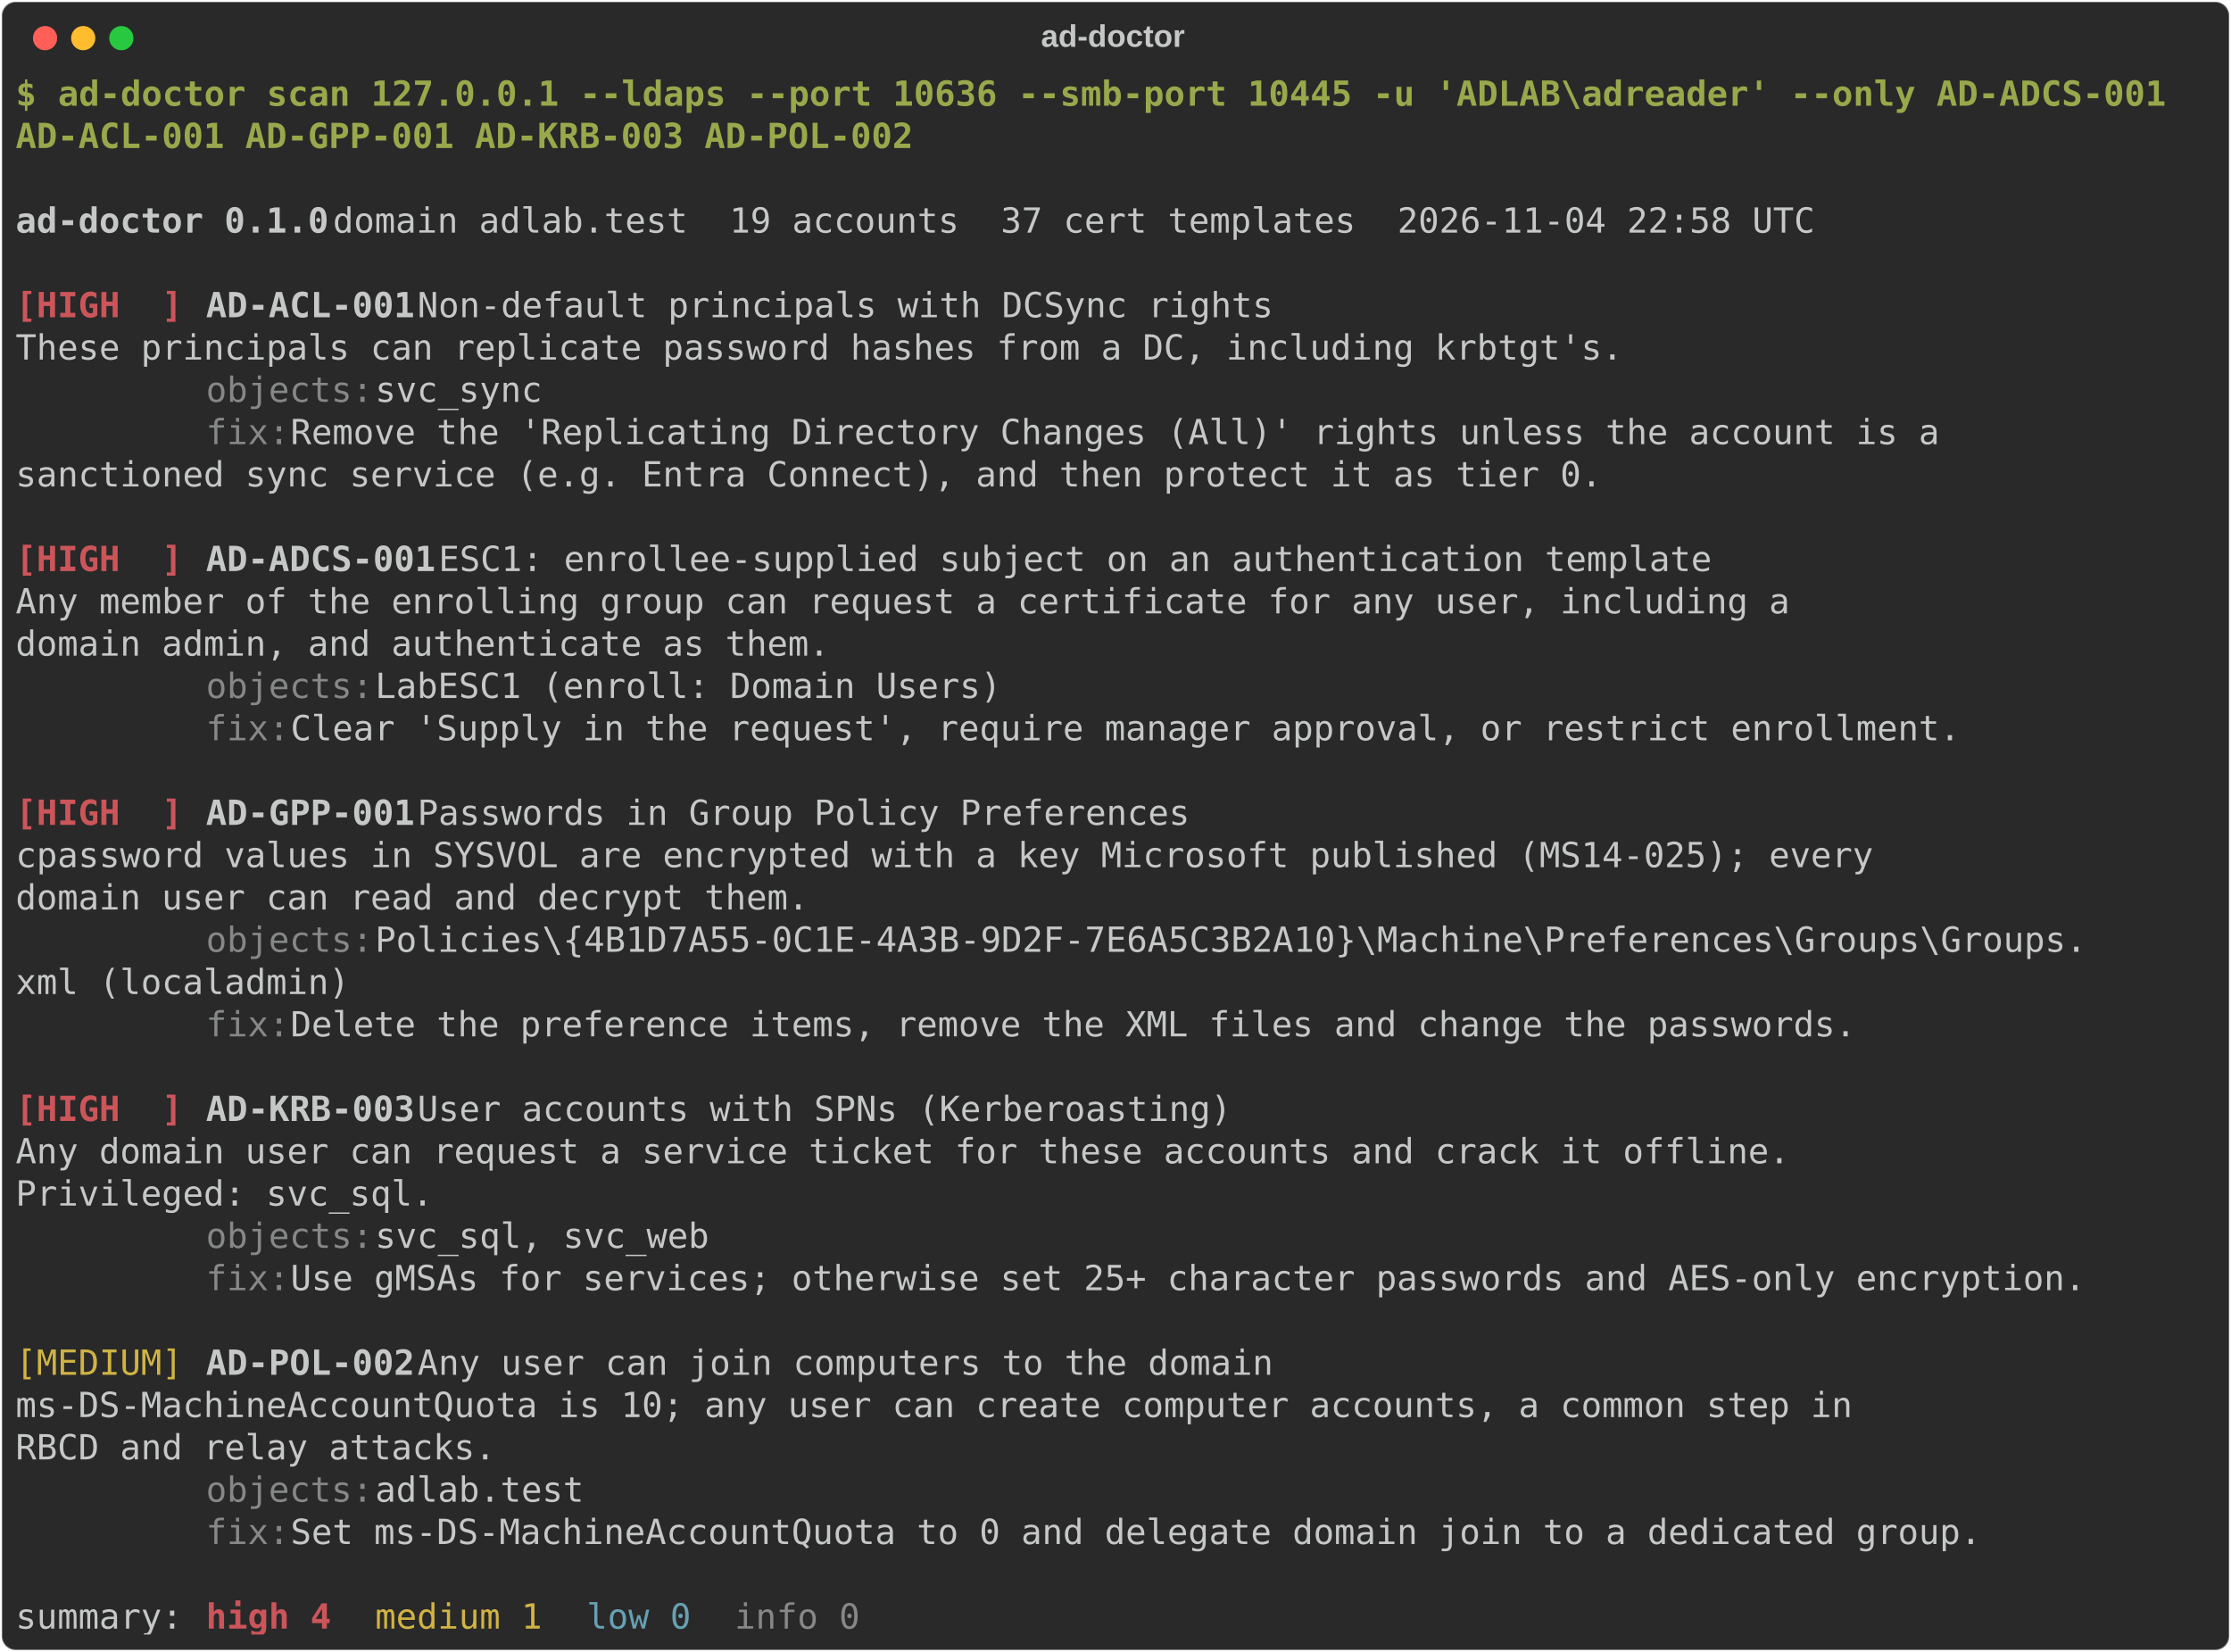
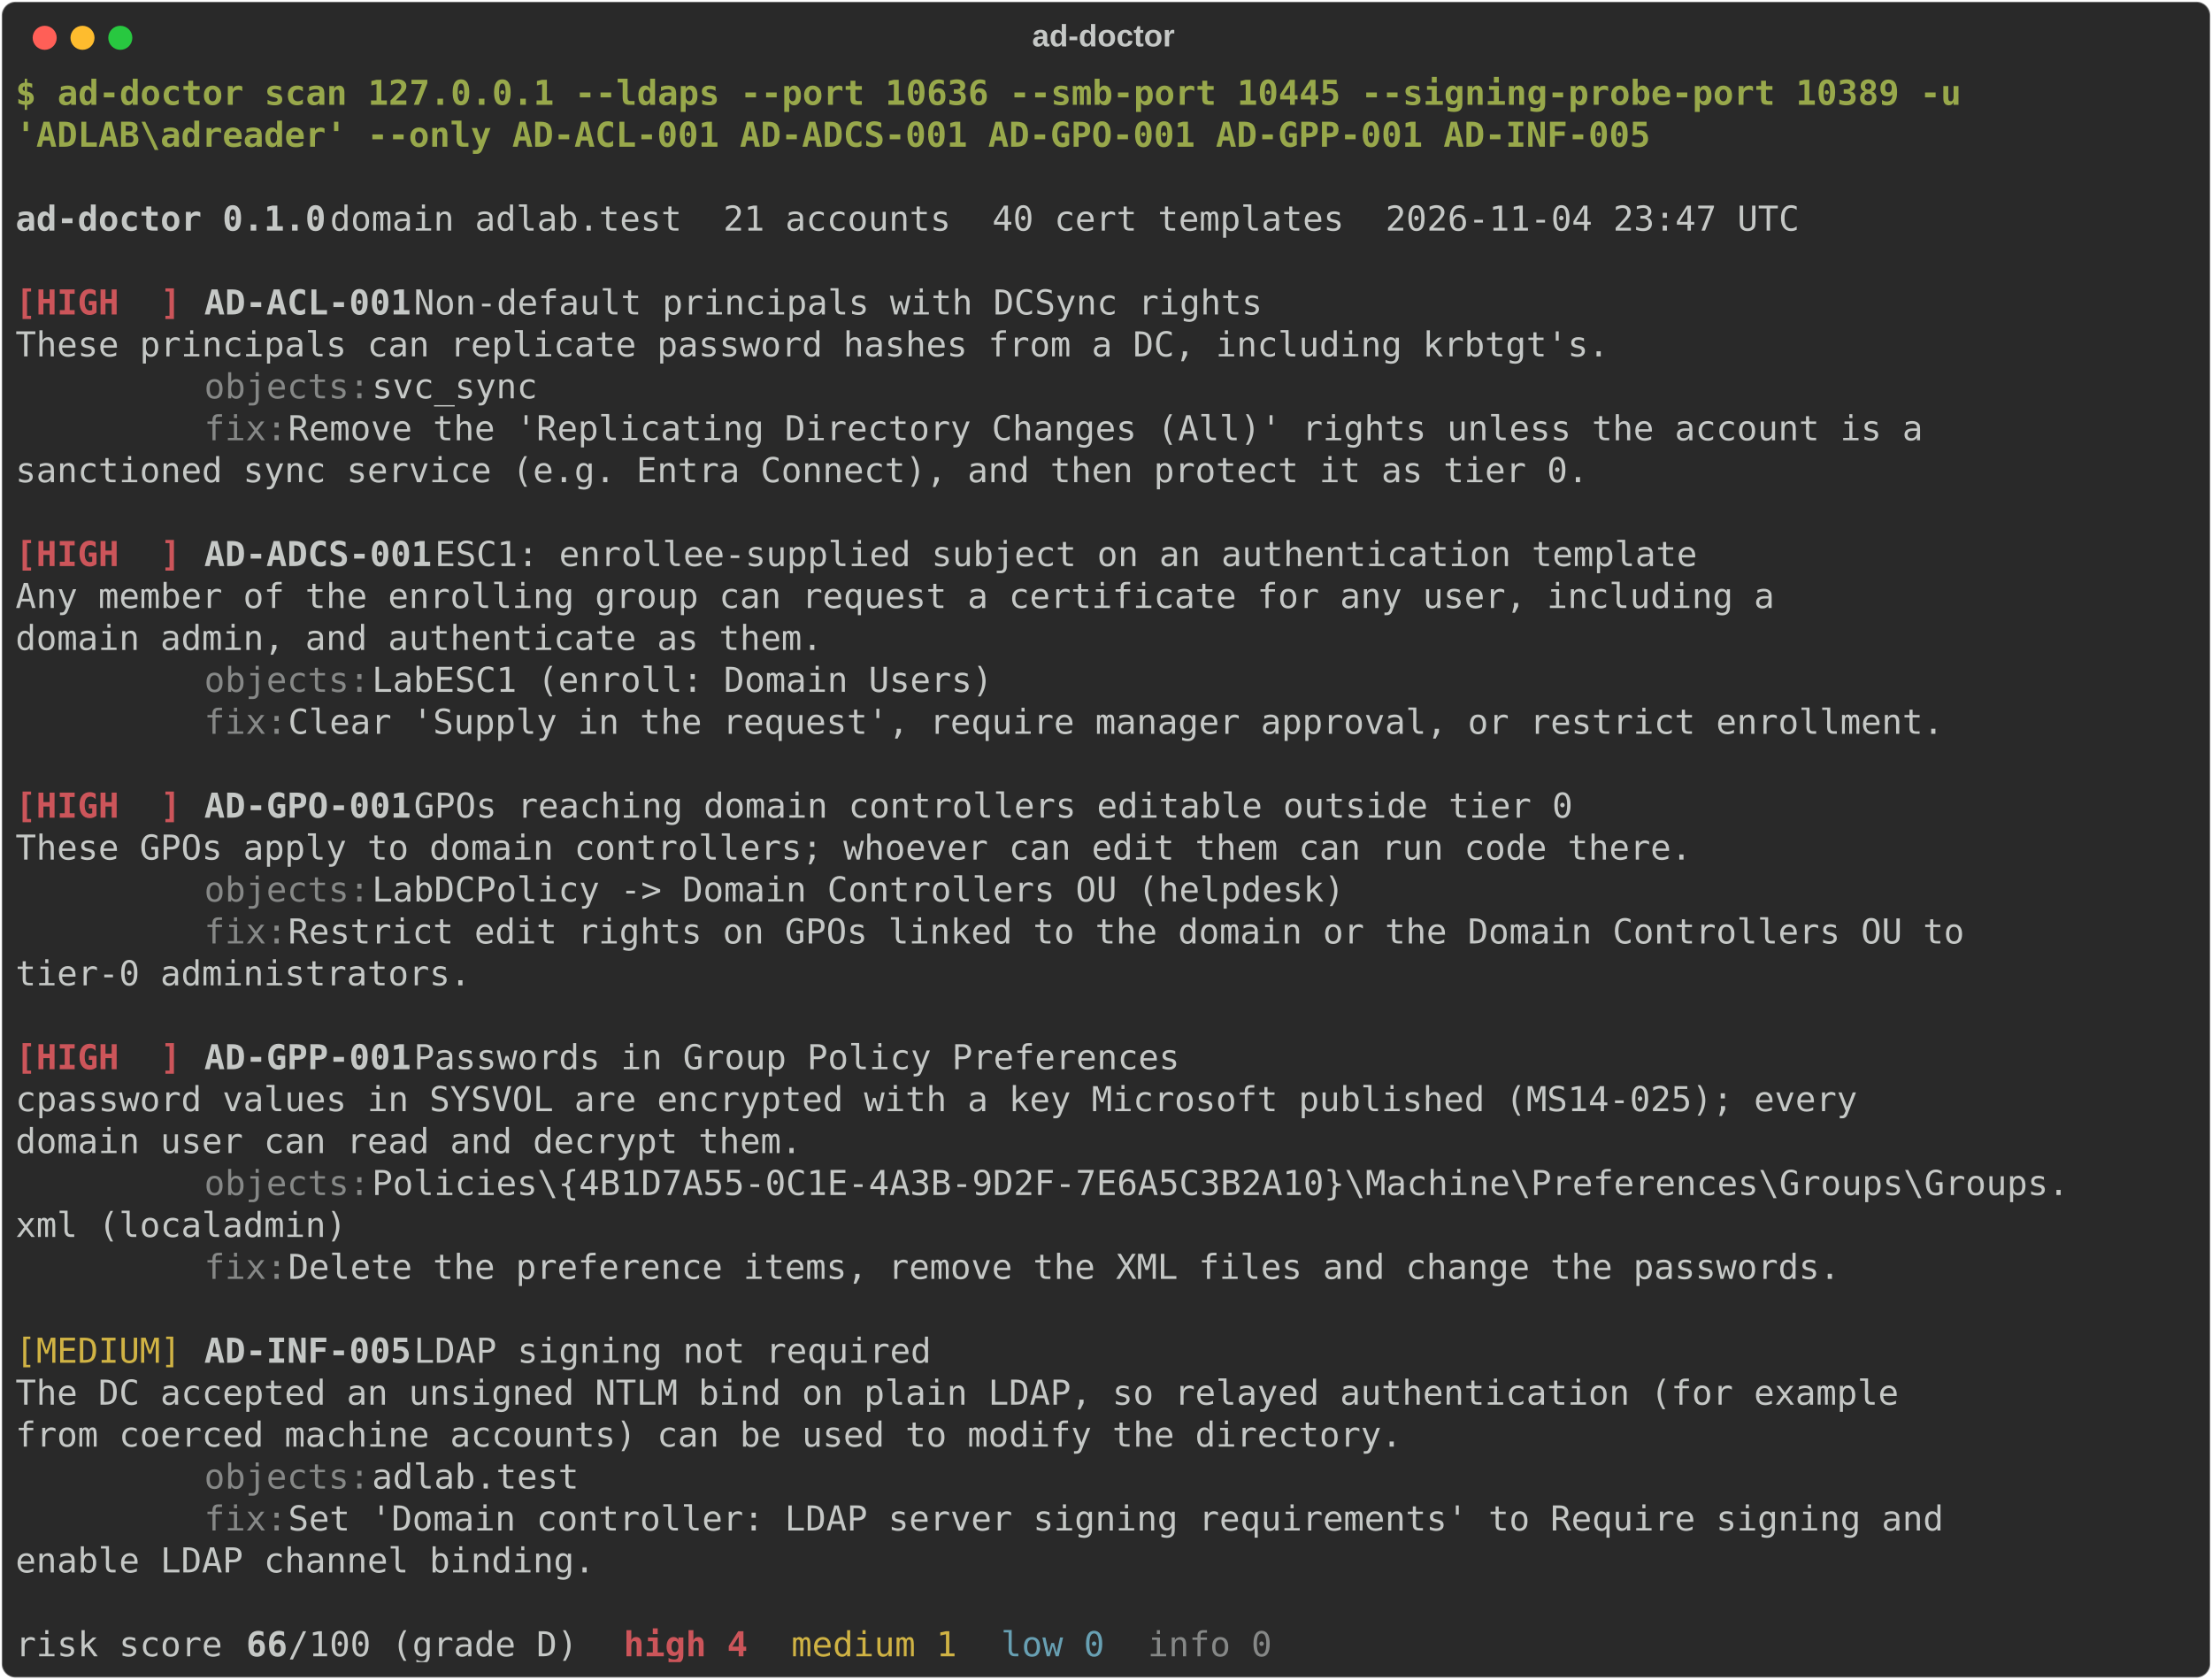
- <svg xmlns="http://www.w3.org/2000/svg" class="rich-terminal" viewBox="0 0 1287 952.8">
+ <svg xmlns="http://www.w3.org/2000/svg" class="rich-terminal" viewBox="0 0 1287 977.2">
  <style>

    @font-face {
        font-family: "Fira Code";
        src: local("FiraCode-Regular"),
                url("https://cdnjs.cloudflare.com/ajax/libs/firacode/6.2.0/woff2/FiraCode-Regular.woff2") format("woff2"),
                url("https://cdnjs.cloudflare.com/ajax/libs/firacode/6.2.0/woff/FiraCode-Regular.woff") format("woff");
        font-style: normal;
        font-weight: 400;
    }
    @font-face {
        font-family: "Fira Code";
        src: local("FiraCode-Bold"),
                url("https://cdnjs.cloudflare.com/ajax/libs/firacode/6.2.0/woff2/FiraCode-Bold.woff2") format("woff2"),
                url("https://cdnjs.cloudflare.com/ajax/libs/firacode/6.2.0/woff/FiraCode-Bold.woff") format("woff");
        font-style: bold;
        font-weight: 700;
    }

-     .terminal-1538984462-matrix {
+     .terminal-2038191923-matrix {
        font-family: Fira Code, monospace;
        font-size: 20px;
        line-height: 24.4px;
        font-variant-east-asian: full-width;
    }

-     .terminal-1538984462-title {
+     .terminal-2038191923-title {
        font-size: 18px;
        font-weight: bold;
        font-family: arial;
    }

-     .terminal-1538984462-r1 { fill: #98a84b;font-weight: bold }
- .terminal-1538984462-r2 { fill: #c5c8c6 }
- .terminal-1538984462-r3 { fill: #c5c8c6;font-weight: bold }
- .terminal-1538984462-r4 { fill: #cc555a;font-weight: bold }
- .terminal-1538984462-r5 { fill: #868887 }
- .terminal-1538984462-r6 { fill: #d0b344 }
- .terminal-1538984462-r7 { fill: #68a0b3 }
+     .terminal-2038191923-r1 { fill: #98a84b;font-weight: bold }
+ .terminal-2038191923-r2 { fill: #c5c8c6 }
+ .terminal-2038191923-r3 { fill: #c5c8c6;font-weight: bold }
+ .terminal-2038191923-r4 { fill: #cc555a;font-weight: bold }
+ .terminal-2038191923-r5 { fill: #868887 }
+ .terminal-2038191923-r6 { fill: #d0b344 }
+ .terminal-2038191923-r7 { fill: #68a0b3 }
    </style>
  <defs>
-     <clipPath id="terminal-1538984462-clip-terminal">
-       <rect x="0" y="0" width="1267.8" height="901.8" />
-     </clipPath>
-     <clipPath id="terminal-1538984462-line-0">
+     <clipPath id="terminal-2038191923-clip-terminal">
+       <rect x="0" y="0" width="1267.8" height="926.2" />
+     </clipPath>
+     <clipPath id="terminal-2038191923-line-0">
      <rect x="0" y="1.5" width="1268.8" height="24.65" />
    </clipPath>
-     <clipPath id="terminal-1538984462-line-1">
+     <clipPath id="terminal-2038191923-line-1">
      <rect x="0" y="25.9" width="1268.8" height="24.65" />
    </clipPath>
-     <clipPath id="terminal-1538984462-line-2">
+     <clipPath id="terminal-2038191923-line-2">
      <rect x="0" y="50.3" width="1268.8" height="24.65" />
    </clipPath>
-     <clipPath id="terminal-1538984462-line-3">
+     <clipPath id="terminal-2038191923-line-3">
      <rect x="0" y="74.7" width="1268.8" height="24.65" />
    </clipPath>
-     <clipPath id="terminal-1538984462-line-4">
+     <clipPath id="terminal-2038191923-line-4">
      <rect x="0" y="99.1" width="1268.8" height="24.65" />
    </clipPath>
-     <clipPath id="terminal-1538984462-line-5">
+     <clipPath id="terminal-2038191923-line-5">
      <rect x="0" y="123.5" width="1268.8" height="24.65" />
    </clipPath>
-     <clipPath id="terminal-1538984462-line-6">
+     <clipPath id="terminal-2038191923-line-6">
      <rect x="0" y="147.9" width="1268.8" height="24.65" />
    </clipPath>
-     <clipPath id="terminal-1538984462-line-7">
+     <clipPath id="terminal-2038191923-line-7">
      <rect x="0" y="172.3" width="1268.8" height="24.65" />
    </clipPath>
-     <clipPath id="terminal-1538984462-line-8">
+     <clipPath id="terminal-2038191923-line-8">
      <rect x="0" y="196.7" width="1268.8" height="24.65" />
    </clipPath>
-     <clipPath id="terminal-1538984462-line-9">
+     <clipPath id="terminal-2038191923-line-9">
      <rect x="0" y="221.1" width="1268.8" height="24.65" />
    </clipPath>
-     <clipPath id="terminal-1538984462-line-10">
+     <clipPath id="terminal-2038191923-line-10">
      <rect x="0" y="245.5" width="1268.8" height="24.65" />
    </clipPath>
-     <clipPath id="terminal-1538984462-line-11">
+     <clipPath id="terminal-2038191923-line-11">
      <rect x="0" y="269.9" width="1268.8" height="24.65" />
    </clipPath>
-     <clipPath id="terminal-1538984462-line-12">
+     <clipPath id="terminal-2038191923-line-12">
      <rect x="0" y="294.3" width="1268.8" height="24.65" />
    </clipPath>
-     <clipPath id="terminal-1538984462-line-13">
+     <clipPath id="terminal-2038191923-line-13">
      <rect x="0" y="318.7" width="1268.8" height="24.65" />
    </clipPath>
-     <clipPath id="terminal-1538984462-line-14">
+     <clipPath id="terminal-2038191923-line-14">
      <rect x="0" y="343.1" width="1268.8" height="24.65" />
    </clipPath>
-     <clipPath id="terminal-1538984462-line-15">
+     <clipPath id="terminal-2038191923-line-15">
      <rect x="0" y="367.5" width="1268.8" height="24.65" />
    </clipPath>
-     <clipPath id="terminal-1538984462-line-16">
+     <clipPath id="terminal-2038191923-line-16">
      <rect x="0" y="391.9" width="1268.8" height="24.65" />
    </clipPath>
-     <clipPath id="terminal-1538984462-line-17">
+     <clipPath id="terminal-2038191923-line-17">
      <rect x="0" y="416.3" width="1268.8" height="24.65" />
    </clipPath>
-     <clipPath id="terminal-1538984462-line-18">
+     <clipPath id="terminal-2038191923-line-18">
      <rect x="0" y="440.7" width="1268.8" height="24.65" />
    </clipPath>
-     <clipPath id="terminal-1538984462-line-19">
+     <clipPath id="terminal-2038191923-line-19">
      <rect x="0" y="465.1" width="1268.8" height="24.65" />
    </clipPath>
-     <clipPath id="terminal-1538984462-line-20">
+     <clipPath id="terminal-2038191923-line-20">
      <rect x="0" y="489.5" width="1268.8" height="24.65" />
    </clipPath>
-     <clipPath id="terminal-1538984462-line-21">
+     <clipPath id="terminal-2038191923-line-21">
      <rect x="0" y="513.9" width="1268.8" height="24.65" />
    </clipPath>
-     <clipPath id="terminal-1538984462-line-22">
+     <clipPath id="terminal-2038191923-line-22">
      <rect x="0" y="538.3" width="1268.8" height="24.65" />
    </clipPath>
-     <clipPath id="terminal-1538984462-line-23">
+     <clipPath id="terminal-2038191923-line-23">
      <rect x="0" y="562.7" width="1268.8" height="24.65" />
    </clipPath>
-     <clipPath id="terminal-1538984462-line-24">
+     <clipPath id="terminal-2038191923-line-24">
      <rect x="0" y="587.1" width="1268.8" height="24.65" />
    </clipPath>
-     <clipPath id="terminal-1538984462-line-25">
+     <clipPath id="terminal-2038191923-line-25">
      <rect x="0" y="611.5" width="1268.8" height="24.65" />
    </clipPath>
-     <clipPath id="terminal-1538984462-line-26">
+     <clipPath id="terminal-2038191923-line-26">
      <rect x="0" y="635.9" width="1268.8" height="24.65" />
    </clipPath>
-     <clipPath id="terminal-1538984462-line-27">
+     <clipPath id="terminal-2038191923-line-27">
      <rect x="0" y="660.3" width="1268.8" height="24.65" />
    </clipPath>
-     <clipPath id="terminal-1538984462-line-28">
+     <clipPath id="terminal-2038191923-line-28">
      <rect x="0" y="684.7" width="1268.8" height="24.65" />
    </clipPath>
-     <clipPath id="terminal-1538984462-line-29">
+     <clipPath id="terminal-2038191923-line-29">
      <rect x="0" y="709.1" width="1268.8" height="24.65" />
    </clipPath>
-     <clipPath id="terminal-1538984462-line-30">
+     <clipPath id="terminal-2038191923-line-30">
      <rect x="0" y="733.5" width="1268.8" height="24.65" />
    </clipPath>
-     <clipPath id="terminal-1538984462-line-31">
+     <clipPath id="terminal-2038191923-line-31">
      <rect x="0" y="757.9" width="1268.8" height="24.65" />
    </clipPath>
-     <clipPath id="terminal-1538984462-line-32">
+     <clipPath id="terminal-2038191923-line-32">
      <rect x="0" y="782.3" width="1268.8" height="24.65" />
    </clipPath>
-     <clipPath id="terminal-1538984462-line-33">
+     <clipPath id="terminal-2038191923-line-33">
      <rect x="0" y="806.7" width="1268.8" height="24.65" />
    </clipPath>
-     <clipPath id="terminal-1538984462-line-34">
+     <clipPath id="terminal-2038191923-line-34">
      <rect x="0" y="831.1" width="1268.8" height="24.65" />
    </clipPath>
-     <clipPath id="terminal-1538984462-line-35">
+     <clipPath id="terminal-2038191923-line-35">
      <rect x="0" y="855.5" width="1268.8" height="24.65" />
    </clipPath>
+     <clipPath id="terminal-2038191923-line-36">
+       <rect x="0" y="879.9" width="1268.8" height="24.65" />
+     </clipPath>
  </defs>
-   <rect fill="#292929" stroke="rgba(255,255,255,0.35)" stroke-width="1" x="1" y="1" width="1285" height="950.8" rx="8" />
-   <text class="terminal-1538984462-title" fill="#c5c8c6" text-anchor="middle" x="642" y="27">ad-doctor</text>
+   <rect fill="#292929" stroke="rgba(255,255,255,0.35)" stroke-width="1" x="1" y="1" width="1285" height="975.2" rx="8" />
+   <text class="terminal-2038191923-title" fill="#c5c8c6" text-anchor="middle" x="642" y="27">ad-doctor</text>
  <g transform="translate(26,22)">
    <circle cx="0" cy="0" r="7" fill="#ff5f57" />
    <circle cx="22" cy="0" r="7" fill="#febc2e" />
    <circle cx="44" cy="0" r="7" fill="#28c840" />
  </g>
-   <g transform="translate(9, 41)" clip-path="url(#terminal-1538984462-clip-terminal)">
-     <g class="terminal-1538984462-matrix">
-       <text class="terminal-1538984462-r1" x="0" y="20" textLength="24.4" clip-path="url(#terminal-1538984462-line-0)">$ </text>
-       <text class="terminal-1538984462-r1" x="24.4" y="20" textLength="1244.4" clip-path="url(#terminal-1538984462-line-0)">ad-doctor scan 127.0.0.1 --ldaps --port 10636 --smb-port 10445 -u 'ADLAB\adreader' --only AD-ADCS-001 </text>
-       <text class="terminal-1538984462-r2" x="1268.8" y="20" textLength="12.2" clip-path="url(#terminal-1538984462-line-0)">
- </text>
-       <text class="terminal-1538984462-r1" x="0" y="44.4" textLength="524.6" clip-path="url(#terminal-1538984462-line-1)">AD-ACL-001 AD-GPP-001 AD-KRB-003 AD-POL-002</text>
-       <text class="terminal-1538984462-r2" x="1268.8" y="44.4" textLength="12.2" clip-path="url(#terminal-1538984462-line-1)">
- </text>
-       <text class="terminal-1538984462-r2" x="1268.8" y="68.8" textLength="12.2" clip-path="url(#terminal-1538984462-line-2)">
- </text>
-       <text class="terminal-1538984462-r3" x="0" y="93.2" textLength="183" clip-path="url(#terminal-1538984462-line-3)">ad-doctor 0.1.0</text>
-       <text class="terminal-1538984462-r2" x="183" y="93.2" textLength="890.6" clip-path="url(#terminal-1538984462-line-3)">  domain adlab.test  19 accounts  37 cert templates  2026-11-04 22:58 UTC</text>
-       <text class="terminal-1538984462-r2" x="1268.8" y="93.2" textLength="12.2" clip-path="url(#terminal-1538984462-line-3)">
- </text>
-       <text class="terminal-1538984462-r2" x="1268.8" y="117.6" textLength="12.2" clip-path="url(#terminal-1538984462-line-4)">
- </text>
-       <text class="terminal-1538984462-r4" x="0" y="142" textLength="97.6" clip-path="url(#terminal-1538984462-line-5)">[HIGH  ]</text>
-       <text class="terminal-1538984462-r3" x="109.8" y="142" textLength="122" clip-path="url(#terminal-1538984462-line-5)">AD-ACL-001</text>
-       <text class="terminal-1538984462-r2" x="231.8" y="142" textLength="524.6" clip-path="url(#terminal-1538984462-line-5)">  Non-default principals with DCSync rights</text>
-       <text class="terminal-1538984462-r2" x="1268.8" y="142" textLength="12.2" clip-path="url(#terminal-1538984462-line-5)">
- </text>
-       <text class="terminal-1538984462-r2" x="0" y="166.4" textLength="1049.2" clip-path="url(#terminal-1538984462-line-6)">         These principals can replicate password hashes from a DC, including krbtgt's.</text>
-       <text class="terminal-1538984462-r2" x="1268.8" y="166.4" textLength="12.2" clip-path="url(#terminal-1538984462-line-6)">
- </text>
-       <text class="terminal-1538984462-r5" x="109.8" y="190.8" textLength="97.6" clip-path="url(#terminal-1538984462-line-7)">objects:</text>
-       <text class="terminal-1538984462-r2" x="207.4" y="190.8" textLength="109.8" clip-path="url(#terminal-1538984462-line-7)"> svc_sync</text>
-       <text class="terminal-1538984462-r2" x="1268.8" y="190.8" textLength="12.2" clip-path="url(#terminal-1538984462-line-7)">
- </text>
-       <text class="terminal-1538984462-r5" x="109.8" y="215.2" textLength="48.8" clip-path="url(#terminal-1538984462-line-8)">fix:</text>
-       <text class="terminal-1538984462-r2" x="158.6" y="215.2" textLength="976" clip-path="url(#terminal-1538984462-line-8)"> Remove the 'Replicating Directory Changes (All)' rights unless the account is a</text>
-       <text class="terminal-1538984462-r2" x="1268.8" y="215.2" textLength="12.2" clip-path="url(#terminal-1538984462-line-8)">
- </text>
-       <text class="terminal-1538984462-r2" x="0" y="239.6" textLength="1098" clip-path="url(#terminal-1538984462-line-9)">              sanctioned sync service (e.g. Entra Connect), and then protect it as tier 0.</text>
-       <text class="terminal-1538984462-r2" x="1268.8" y="239.6" textLength="12.2" clip-path="url(#terminal-1538984462-line-9)">
- </text>
-       <text class="terminal-1538984462-r2" x="1268.8" y="264" textLength="12.2" clip-path="url(#terminal-1538984462-line-10)">
- </text>
-       <text class="terminal-1538984462-r4" x="0" y="288.4" textLength="97.6" clip-path="url(#terminal-1538984462-line-11)">[HIGH  ]</text>
-       <text class="terminal-1538984462-r3" x="109.8" y="288.4" textLength="134.2" clip-path="url(#terminal-1538984462-line-11)">AD-ADCS-001</text>
-       <text class="terminal-1538984462-r2" x="244" y="288.4" textLength="768.6" clip-path="url(#terminal-1538984462-line-11)">  ESC1: enrollee-supplied subject on an authentication template</text>
-       <text class="terminal-1538984462-r2" x="1268.8" y="288.4" textLength="12.2" clip-path="url(#terminal-1538984462-line-11)">
- </text>
-       <text class="terminal-1538984462-r2" x="0" y="312.8" textLength="1146.8" clip-path="url(#terminal-1538984462-line-12)">         Any member of the enrolling group can request a certificate for any user, including a</text>
-       <text class="terminal-1538984462-r2" x="1268.8" y="312.8" textLength="12.2" clip-path="url(#terminal-1538984462-line-12)">
- </text>
-       <text class="terminal-1538984462-r2" x="0" y="337.2" textLength="585.6" clip-path="url(#terminal-1538984462-line-13)">         domain admin, and authenticate as them.</text>
-       <text class="terminal-1538984462-r2" x="1268.8" y="337.2" textLength="12.2" clip-path="url(#terminal-1538984462-line-13)">
- </text>
-       <text class="terminal-1538984462-r5" x="109.8" y="361.6" textLength="97.6" clip-path="url(#terminal-1538984462-line-14)">objects:</text>
-       <text class="terminal-1538984462-r2" x="207.4" y="361.6" textLength="378.2" clip-path="url(#terminal-1538984462-line-14)"> LabESC1 (enroll: Domain Users)</text>
-       <text class="terminal-1538984462-r2" x="1268.8" y="361.6" textLength="12.2" clip-path="url(#terminal-1538984462-line-14)">
- </text>
-       <text class="terminal-1538984462-r5" x="109.8" y="386" textLength="48.8" clip-path="url(#terminal-1538984462-line-15)">fix:</text>
-       <text class="terminal-1538984462-r2" x="158.6" y="386" textLength="988.2" clip-path="url(#terminal-1538984462-line-15)"> Clear 'Supply in the request', require manager approval, or restrict enrollment.</text>
-       <text class="terminal-1538984462-r2" x="1268.8" y="386" textLength="12.2" clip-path="url(#terminal-1538984462-line-15)">
- </text>
-       <text class="terminal-1538984462-r2" x="1268.8" y="410.4" textLength="12.2" clip-path="url(#terminal-1538984462-line-16)">
- </text>
-       <text class="terminal-1538984462-r4" x="0" y="434.8" textLength="97.6" clip-path="url(#terminal-1538984462-line-17)">[HIGH  ]</text>
-       <text class="terminal-1538984462-r3" x="109.8" y="434.8" textLength="122" clip-path="url(#terminal-1538984462-line-17)">AD-GPP-001</text>
-       <text class="terminal-1538984462-r2" x="231.8" y="434.8" textLength="475.8" clip-path="url(#terminal-1538984462-line-17)">  Passwords in Group Policy Preferences</text>
-       <text class="terminal-1538984462-r2" x="1268.8" y="434.8" textLength="12.2" clip-path="url(#terminal-1538984462-line-17)">
- </text>
-       <text class="terminal-1538984462-r2" x="0" y="459.2" textLength="1195.6" clip-path="url(#terminal-1538984462-line-18)">         cpassword values in SYSVOL are encrypted with a key Microsoft published (MS14-025); every</text>
-       <text class="terminal-1538984462-r2" x="1268.8" y="459.2" textLength="12.2" clip-path="url(#terminal-1538984462-line-18)">
- </text>
-       <text class="terminal-1538984462-r2" x="0" y="483.6" textLength="573.4" clip-path="url(#terminal-1538984462-line-19)">         domain user can read and decrypt them.</text>
-       <text class="terminal-1538984462-r2" x="1268.8" y="483.6" textLength="12.2" clip-path="url(#terminal-1538984462-line-19)">
- </text>
-       <text class="terminal-1538984462-r5" x="109.8" y="508" textLength="97.6" clip-path="url(#terminal-1538984462-line-20)">objects:</text>
-       <text class="terminal-1538984462-r2" x="207.4" y="508" textLength="1012.6" clip-path="url(#terminal-1538984462-line-20)"> Policies\{4B1D7A55-0C1E-4A3B-9D2F-7E6A5C3B2A10}\Machine\Preferences\Groups\Groups.</text>
-       <text class="terminal-1538984462-r2" x="1268.8" y="508" textLength="12.2" clip-path="url(#terminal-1538984462-line-20)">
- </text>
-       <text class="terminal-1538984462-r2" x="0" y="532.4" textLength="414.8" clip-path="url(#terminal-1538984462-line-21)">                  xml (localadmin)</text>
-       <text class="terminal-1538984462-r2" x="1268.8" y="532.4" textLength="12.2" clip-path="url(#terminal-1538984462-line-21)">
- </text>
-       <text class="terminal-1538984462-r5" x="109.8" y="556.8" textLength="48.8" clip-path="url(#terminal-1538984462-line-22)">fix:</text>
-       <text class="terminal-1538984462-r2" x="158.6" y="556.8" textLength="927.2" clip-path="url(#terminal-1538984462-line-22)"> Delete the preference items, remove the XML files and change the passwords.</text>
-       <text class="terminal-1538984462-r2" x="1268.8" y="556.8" textLength="12.2" clip-path="url(#terminal-1538984462-line-22)">
- </text>
-       <text class="terminal-1538984462-r2" x="1268.8" y="581.2" textLength="12.2" clip-path="url(#terminal-1538984462-line-23)">
- </text>
-       <text class="terminal-1538984462-r4" x="0" y="605.6" textLength="97.6" clip-path="url(#terminal-1538984462-line-24)">[HIGH  ]</text>
-       <text class="terminal-1538984462-r3" x="109.8" y="605.6" textLength="122" clip-path="url(#terminal-1538984462-line-24)">AD-KRB-003</text>
-       <text class="terminal-1538984462-r2" x="231.8" y="605.6" textLength="500.2" clip-path="url(#terminal-1538984462-line-24)">  User accounts with SPNs (Kerberoasting)</text>
-       <text class="terminal-1538984462-r2" x="1268.8" y="605.6" textLength="12.2" clip-path="url(#terminal-1538984462-line-24)">
- </text>
-       <text class="terminal-1538984462-r2" x="0" y="630" textLength="1146.8" clip-path="url(#terminal-1538984462-line-25)">         Any domain user can request a service ticket for these accounts and crack it offline.</text>
-       <text class="terminal-1538984462-r2" x="1268.8" y="630" textLength="12.2" clip-path="url(#terminal-1538984462-line-25)">
- </text>
-       <text class="terminal-1538984462-r2" x="0" y="654.4" textLength="353.8" clip-path="url(#terminal-1538984462-line-26)">         Privileged: svc_sql.</text>
-       <text class="terminal-1538984462-r2" x="1268.8" y="654.4" textLength="12.2" clip-path="url(#terminal-1538984462-line-26)">
- </text>
-       <text class="terminal-1538984462-r5" x="109.8" y="678.8" textLength="97.6" clip-path="url(#terminal-1538984462-line-27)">objects:</text>
-       <text class="terminal-1538984462-r2" x="207.4" y="678.8" textLength="207.4" clip-path="url(#terminal-1538984462-line-27)"> svc_sql, svc_web</text>
-       <text class="terminal-1538984462-r2" x="1268.8" y="678.8" textLength="12.2" clip-path="url(#terminal-1538984462-line-27)">
- </text>
-       <text class="terminal-1538984462-r5" x="109.8" y="703.2" textLength="48.8" clip-path="url(#terminal-1538984462-line-28)">fix:</text>
-       <text class="terminal-1538984462-r2" x="158.6" y="703.2" textLength="1061.4" clip-path="url(#terminal-1538984462-line-28)"> Use gMSAs for services; otherwise set 25+ character passwords and AES-only encryption.</text>
-       <text class="terminal-1538984462-r2" x="1268.8" y="703.2" textLength="12.2" clip-path="url(#terminal-1538984462-line-28)">
- </text>
-       <text class="terminal-1538984462-r2" x="1268.8" y="727.6" textLength="12.2" clip-path="url(#terminal-1538984462-line-29)">
- </text>
-       <text class="terminal-1538984462-r6" x="0" y="752" textLength="97.6" clip-path="url(#terminal-1538984462-line-30)">[MEDIUM]</text>
-       <text class="terminal-1538984462-r3" x="109.8" y="752" textLength="122" clip-path="url(#terminal-1538984462-line-30)">AD-POL-002</text>
-       <text class="terminal-1538984462-r2" x="231.8" y="752" textLength="524.6" clip-path="url(#terminal-1538984462-line-30)">  Any user can join computers to the domain</text>
-       <text class="terminal-1538984462-r2" x="1268.8" y="752" textLength="12.2" clip-path="url(#terminal-1538984462-line-30)">
- </text>
-       <text class="terminal-1538984462-r2" x="0" y="776.4" textLength="1183.4" clip-path="url(#terminal-1538984462-line-31)">         ms-DS-MachineAccountQuota is 10; any user can create computer accounts, a common step in</text>
-       <text class="terminal-1538984462-r2" x="1268.8" y="776.4" textLength="12.2" clip-path="url(#terminal-1538984462-line-31)">
- </text>
-       <text class="terminal-1538984462-r2" x="0" y="800.8" textLength="390.4" clip-path="url(#terminal-1538984462-line-32)">         RBCD and relay attacks.</text>
-       <text class="terminal-1538984462-r2" x="1268.8" y="800.8" textLength="12.2" clip-path="url(#terminal-1538984462-line-32)">
- </text>
-       <text class="terminal-1538984462-r5" x="109.8" y="825.2" textLength="97.6" clip-path="url(#terminal-1538984462-line-33)">objects:</text>
-       <text class="terminal-1538984462-r2" x="207.4" y="825.2" textLength="134.2" clip-path="url(#terminal-1538984462-line-33)"> adlab.test</text>
-       <text class="terminal-1538984462-r2" x="1268.8" y="825.2" textLength="12.2" clip-path="url(#terminal-1538984462-line-33)">
- </text>
-       <text class="terminal-1538984462-r5" x="109.8" y="849.6" textLength="48.8" clip-path="url(#terminal-1538984462-line-34)">fix:</text>
-       <text class="terminal-1538984462-r2" x="158.6" y="849.6" textLength="1000.4" clip-path="url(#terminal-1538984462-line-34)"> Set ms-DS-MachineAccountQuota to 0 and delegate domain join to a dedicated group.</text>
-       <text class="terminal-1538984462-r2" x="1268.8" y="849.6" textLength="12.2" clip-path="url(#terminal-1538984462-line-34)">
- </text>
-       <text class="terminal-1538984462-r2" x="1268.8" y="874" textLength="12.2" clip-path="url(#terminal-1538984462-line-35)">
- </text>
-       <text class="terminal-1538984462-r2" x="0" y="898.4" textLength="109.8" clip-path="url(#terminal-1538984462-line-36)">summary: </text>
-       <text class="terminal-1538984462-r4" x="109.8" y="898.4" textLength="73.2" clip-path="url(#terminal-1538984462-line-36)">high 4</text>
-       <text class="terminal-1538984462-r6" x="207.4" y="898.4" textLength="97.6" clip-path="url(#terminal-1538984462-line-36)">medium 1</text>
-       <text class="terminal-1538984462-r7" x="329.4" y="898.4" textLength="61" clip-path="url(#terminal-1538984462-line-36)">low 0</text>
-       <text class="terminal-1538984462-r5" x="414.8" y="898.4" textLength="73.2" clip-path="url(#terminal-1538984462-line-36)">info 0</text>
-       <text class="terminal-1538984462-r2" x="1268.8" y="898.4" textLength="12.2" clip-path="url(#terminal-1538984462-line-36)">
+   <g transform="translate(9, 41)" clip-path="url(#terminal-2038191923-clip-terminal)">
+     <g class="terminal-2038191923-matrix">
+       <text class="terminal-2038191923-r1" x="0" y="20" textLength="24.4" clip-path="url(#terminal-2038191923-line-0)">$ </text>
+       <text class="terminal-2038191923-r1" x="24.4" y="20" textLength="1134.6" clip-path="url(#terminal-2038191923-line-0)">ad-doctor scan 127.0.0.1 --ldaps --port 10636 --smb-port 10445 --signing-probe-port 10389 -u </text>
+       <text class="terminal-2038191923-r2" x="1268.8" y="20" textLength="12.2" clip-path="url(#terminal-2038191923-line-0)">
+ </text>
+       <text class="terminal-2038191923-r1" x="0" y="44.4" textLength="963.8" clip-path="url(#terminal-2038191923-line-1)">'ADLAB\adreader' --only AD-ACL-001 AD-ADCS-001 AD-GPO-001 AD-GPP-001 AD-INF-005</text>
+       <text class="terminal-2038191923-r2" x="1268.8" y="44.4" textLength="12.2" clip-path="url(#terminal-2038191923-line-1)">
+ </text>
+       <text class="terminal-2038191923-r2" x="1268.8" y="68.8" textLength="12.2" clip-path="url(#terminal-2038191923-line-2)">
+ </text>
+       <text class="terminal-2038191923-r3" x="0" y="93.2" textLength="183" clip-path="url(#terminal-2038191923-line-3)">ad-doctor 0.1.0</text>
+       <text class="terminal-2038191923-r2" x="183" y="93.2" textLength="890.6" clip-path="url(#terminal-2038191923-line-3)">  domain adlab.test  21 accounts  40 cert templates  2026-11-04 23:47 UTC</text>
+       <text class="terminal-2038191923-r2" x="1268.8" y="93.2" textLength="12.2" clip-path="url(#terminal-2038191923-line-3)">
+ </text>
+       <text class="terminal-2038191923-r2" x="1268.8" y="117.6" textLength="12.2" clip-path="url(#terminal-2038191923-line-4)">
+ </text>
+       <text class="terminal-2038191923-r4" x="0" y="142" textLength="97.6" clip-path="url(#terminal-2038191923-line-5)">[HIGH  ]</text>
+       <text class="terminal-2038191923-r3" x="109.8" y="142" textLength="122" clip-path="url(#terminal-2038191923-line-5)">AD-ACL-001</text>
+       <text class="terminal-2038191923-r2" x="231.8" y="142" textLength="524.6" clip-path="url(#terminal-2038191923-line-5)">  Non-default principals with DCSync rights</text>
+       <text class="terminal-2038191923-r2" x="1268.8" y="142" textLength="12.2" clip-path="url(#terminal-2038191923-line-5)">
+ </text>
+       <text class="terminal-2038191923-r2" x="0" y="166.4" textLength="1049.2" clip-path="url(#terminal-2038191923-line-6)">         These principals can replicate password hashes from a DC, including krbtgt's.</text>
+       <text class="terminal-2038191923-r2" x="1268.8" y="166.4" textLength="12.2" clip-path="url(#terminal-2038191923-line-6)">
+ </text>
+       <text class="terminal-2038191923-r5" x="109.8" y="190.8" textLength="97.6" clip-path="url(#terminal-2038191923-line-7)">objects:</text>
+       <text class="terminal-2038191923-r2" x="207.4" y="190.8" textLength="109.8" clip-path="url(#terminal-2038191923-line-7)"> svc_sync</text>
+       <text class="terminal-2038191923-r2" x="1268.8" y="190.8" textLength="12.2" clip-path="url(#terminal-2038191923-line-7)">
+ </text>
+       <text class="terminal-2038191923-r5" x="109.8" y="215.2" textLength="48.8" clip-path="url(#terminal-2038191923-line-8)">fix:</text>
+       <text class="terminal-2038191923-r2" x="158.6" y="215.2" textLength="976" clip-path="url(#terminal-2038191923-line-8)"> Remove the 'Replicating Directory Changes (All)' rights unless the account is a</text>
+       <text class="terminal-2038191923-r2" x="1268.8" y="215.2" textLength="12.2" clip-path="url(#terminal-2038191923-line-8)">
+ </text>
+       <text class="terminal-2038191923-r2" x="0" y="239.6" textLength="1098" clip-path="url(#terminal-2038191923-line-9)">              sanctioned sync service (e.g. Entra Connect), and then protect it as tier 0.</text>
+       <text class="terminal-2038191923-r2" x="1268.8" y="239.6" textLength="12.2" clip-path="url(#terminal-2038191923-line-9)">
+ </text>
+       <text class="terminal-2038191923-r2" x="1268.8" y="264" textLength="12.2" clip-path="url(#terminal-2038191923-line-10)">
+ </text>
+       <text class="terminal-2038191923-r4" x="0" y="288.4" textLength="97.6" clip-path="url(#terminal-2038191923-line-11)">[HIGH  ]</text>
+       <text class="terminal-2038191923-r3" x="109.8" y="288.4" textLength="134.2" clip-path="url(#terminal-2038191923-line-11)">AD-ADCS-001</text>
+       <text class="terminal-2038191923-r2" x="244" y="288.4" textLength="768.6" clip-path="url(#terminal-2038191923-line-11)">  ESC1: enrollee-supplied subject on an authentication template</text>
+       <text class="terminal-2038191923-r2" x="1268.8" y="288.4" textLength="12.2" clip-path="url(#terminal-2038191923-line-11)">
+ </text>
+       <text class="terminal-2038191923-r2" x="0" y="312.8" textLength="1146.8" clip-path="url(#terminal-2038191923-line-12)">         Any member of the enrolling group can request a certificate for any user, including a</text>
+       <text class="terminal-2038191923-r2" x="1268.8" y="312.8" textLength="12.2" clip-path="url(#terminal-2038191923-line-12)">
+ </text>
+       <text class="terminal-2038191923-r2" x="0" y="337.2" textLength="585.6" clip-path="url(#terminal-2038191923-line-13)">         domain admin, and authenticate as them.</text>
+       <text class="terminal-2038191923-r2" x="1268.8" y="337.2" textLength="12.2" clip-path="url(#terminal-2038191923-line-13)">
+ </text>
+       <text class="terminal-2038191923-r5" x="109.8" y="361.6" textLength="97.6" clip-path="url(#terminal-2038191923-line-14)">objects:</text>
+       <text class="terminal-2038191923-r2" x="207.4" y="361.6" textLength="378.2" clip-path="url(#terminal-2038191923-line-14)"> LabESC1 (enroll: Domain Users)</text>
+       <text class="terminal-2038191923-r2" x="1268.8" y="361.6" textLength="12.2" clip-path="url(#terminal-2038191923-line-14)">
+ </text>
+       <text class="terminal-2038191923-r5" x="109.8" y="386" textLength="48.8" clip-path="url(#terminal-2038191923-line-15)">fix:</text>
+       <text class="terminal-2038191923-r2" x="158.6" y="386" textLength="988.2" clip-path="url(#terminal-2038191923-line-15)"> Clear 'Supply in the request', require manager approval, or restrict enrollment.</text>
+       <text class="terminal-2038191923-r2" x="1268.8" y="386" textLength="12.2" clip-path="url(#terminal-2038191923-line-15)">
+ </text>
+       <text class="terminal-2038191923-r2" x="1268.8" y="410.4" textLength="12.2" clip-path="url(#terminal-2038191923-line-16)">
+ </text>
+       <text class="terminal-2038191923-r4" x="0" y="434.8" textLength="97.6" clip-path="url(#terminal-2038191923-line-17)">[HIGH  ]</text>
+       <text class="terminal-2038191923-r3" x="109.8" y="434.8" textLength="122" clip-path="url(#terminal-2038191923-line-17)">AD-GPO-001</text>
+       <text class="terminal-2038191923-r2" x="231.8" y="434.8" textLength="707.6" clip-path="url(#terminal-2038191923-line-17)">  GPOs reaching domain controllers editable outside tier 0</text>
+       <text class="terminal-2038191923-r2" x="1268.8" y="434.8" textLength="12.2" clip-path="url(#terminal-2038191923-line-17)">
+ </text>
+       <text class="terminal-2038191923-r2" x="0" y="459.2" textLength="1098" clip-path="url(#terminal-2038191923-line-18)">         These GPOs apply to domain controllers; whoever can edit them can run code there.</text>
+       <text class="terminal-2038191923-r2" x="1268.8" y="459.2" textLength="12.2" clip-path="url(#terminal-2038191923-line-18)">
+ </text>
+       <text class="terminal-2038191923-r5" x="109.8" y="483.6" textLength="97.6" clip-path="url(#terminal-2038191923-line-19)">objects:</text>
+       <text class="terminal-2038191923-r2" x="207.4" y="483.6" textLength="585.6" clip-path="url(#terminal-2038191923-line-19)"> LabDCPolicy -&gt; Domain Controllers OU (helpdesk)</text>
+       <text class="terminal-2038191923-r2" x="1268.8" y="483.6" textLength="12.2" clip-path="url(#terminal-2038191923-line-19)">
+ </text>
+       <text class="terminal-2038191923-r5" x="109.8" y="508" textLength="48.8" clip-path="url(#terminal-2038191923-line-20)">fix:</text>
+       <text class="terminal-2038191923-r2" x="158.6" y="508" textLength="1000.4" clip-path="url(#terminal-2038191923-line-20)"> Restrict edit rights on GPOs linked to the domain or the Domain Controllers OU to</text>
+       <text class="terminal-2038191923-r2" x="1268.8" y="508" textLength="12.2" clip-path="url(#terminal-2038191923-line-20)">
+ </text>
+       <text class="terminal-2038191923-r2" x="0" y="532.4" textLength="439.2" clip-path="url(#terminal-2038191923-line-21)">              tier-0 administrators.</text>
+       <text class="terminal-2038191923-r2" x="1268.8" y="532.4" textLength="12.2" clip-path="url(#terminal-2038191923-line-21)">
+ </text>
+       <text class="terminal-2038191923-r2" x="1268.8" y="556.8" textLength="12.2" clip-path="url(#terminal-2038191923-line-22)">
+ </text>
+       <text class="terminal-2038191923-r4" x="0" y="581.2" textLength="97.6" clip-path="url(#terminal-2038191923-line-23)">[HIGH  ]</text>
+       <text class="terminal-2038191923-r3" x="109.8" y="581.2" textLength="122" clip-path="url(#terminal-2038191923-line-23)">AD-GPP-001</text>
+       <text class="terminal-2038191923-r2" x="231.8" y="581.2" textLength="475.8" clip-path="url(#terminal-2038191923-line-23)">  Passwords in Group Policy Preferences</text>
+       <text class="terminal-2038191923-r2" x="1268.8" y="581.2" textLength="12.2" clip-path="url(#terminal-2038191923-line-23)">
+ </text>
+       <text class="terminal-2038191923-r2" x="0" y="605.6" textLength="1195.6" clip-path="url(#terminal-2038191923-line-24)">         cpassword values in SYSVOL are encrypted with a key Microsoft published (MS14-025); every</text>
+       <text class="terminal-2038191923-r2" x="1268.8" y="605.6" textLength="12.2" clip-path="url(#terminal-2038191923-line-24)">
+ </text>
+       <text class="terminal-2038191923-r2" x="0" y="630" textLength="573.4" clip-path="url(#terminal-2038191923-line-25)">         domain user can read and decrypt them.</text>
+       <text class="terminal-2038191923-r2" x="1268.8" y="630" textLength="12.2" clip-path="url(#terminal-2038191923-line-25)">
+ </text>
+       <text class="terminal-2038191923-r5" x="109.8" y="654.4" textLength="97.6" clip-path="url(#terminal-2038191923-line-26)">objects:</text>
+       <text class="terminal-2038191923-r2" x="207.4" y="654.4" textLength="1012.6" clip-path="url(#terminal-2038191923-line-26)"> Policies\{4B1D7A55-0C1E-4A3B-9D2F-7E6A5C3B2A10}\Machine\Preferences\Groups\Groups.</text>
+       <text class="terminal-2038191923-r2" x="1268.8" y="654.4" textLength="12.2" clip-path="url(#terminal-2038191923-line-26)">
+ </text>
+       <text class="terminal-2038191923-r2" x="0" y="678.8" textLength="414.8" clip-path="url(#terminal-2038191923-line-27)">                  xml (localadmin)</text>
+       <text class="terminal-2038191923-r2" x="1268.8" y="678.8" textLength="12.2" clip-path="url(#terminal-2038191923-line-27)">
+ </text>
+       <text class="terminal-2038191923-r5" x="109.8" y="703.2" textLength="48.8" clip-path="url(#terminal-2038191923-line-28)">fix:</text>
+       <text class="terminal-2038191923-r2" x="158.6" y="703.2" textLength="927.2" clip-path="url(#terminal-2038191923-line-28)"> Delete the preference items, remove the XML files and change the passwords.</text>
+       <text class="terminal-2038191923-r2" x="1268.8" y="703.2" textLength="12.2" clip-path="url(#terminal-2038191923-line-28)">
+ </text>
+       <text class="terminal-2038191923-r2" x="1268.8" y="727.6" textLength="12.2" clip-path="url(#terminal-2038191923-line-29)">
+ </text>
+       <text class="terminal-2038191923-r6" x="0" y="752" textLength="97.6" clip-path="url(#terminal-2038191923-line-30)">[MEDIUM]</text>
+       <text class="terminal-2038191923-r3" x="109.8" y="752" textLength="122" clip-path="url(#terminal-2038191923-line-30)">AD-INF-005</text>
+       <text class="terminal-2038191923-r2" x="231.8" y="752" textLength="329.4" clip-path="url(#terminal-2038191923-line-30)">  LDAP signing not required</text>
+       <text class="terminal-2038191923-r2" x="1268.8" y="752" textLength="12.2" clip-path="url(#terminal-2038191923-line-30)">
+ </text>
+       <text class="terminal-2038191923-r2" x="0" y="776.4" textLength="1220" clip-path="url(#terminal-2038191923-line-31)">         The DC accepted an unsigned NTLM bind on plain LDAP, so relayed authentication (for example</text>
+       <text class="terminal-2038191923-r2" x="1268.8" y="776.4" textLength="12.2" clip-path="url(#terminal-2038191923-line-31)">
+ </text>
+       <text class="terminal-2038191923-r2" x="0" y="800.8" textLength="927.2" clip-path="url(#terminal-2038191923-line-32)">         from coerced machine accounts) can be used to modify the directory.</text>
+       <text class="terminal-2038191923-r2" x="1268.8" y="800.8" textLength="12.2" clip-path="url(#terminal-2038191923-line-32)">
+ </text>
+       <text class="terminal-2038191923-r5" x="109.8" y="825.2" textLength="97.6" clip-path="url(#terminal-2038191923-line-33)">objects:</text>
+       <text class="terminal-2038191923-r2" x="207.4" y="825.2" textLength="134.2" clip-path="url(#terminal-2038191923-line-33)"> adlab.test</text>
+       <text class="terminal-2038191923-r2" x="1268.8" y="825.2" textLength="12.2" clip-path="url(#terminal-2038191923-line-33)">
+ </text>
+       <text class="terminal-2038191923-r5" x="109.8" y="849.6" textLength="48.8" clip-path="url(#terminal-2038191923-line-34)">fix:</text>
+       <text class="terminal-2038191923-r2" x="158.6" y="849.6" textLength="988.2" clip-path="url(#terminal-2038191923-line-34)"> Set 'Domain controller: LDAP server signing requirements' to Require signing and</text>
+       <text class="terminal-2038191923-r2" x="1268.8" y="849.6" textLength="12.2" clip-path="url(#terminal-2038191923-line-34)">
+ </text>
+       <text class="terminal-2038191923-r2" x="0" y="874" textLength="512.4" clip-path="url(#terminal-2038191923-line-35)">              enable LDAP channel binding.</text>
+       <text class="terminal-2038191923-r2" x="1268.8" y="874" textLength="12.2" clip-path="url(#terminal-2038191923-line-35)">
+ </text>
+       <text class="terminal-2038191923-r2" x="1268.8" y="898.4" textLength="12.2" clip-path="url(#terminal-2038191923-line-36)">
+ </text>
+       <text class="terminal-2038191923-r2" x="0" y="922.8" textLength="134.2" clip-path="url(#terminal-2038191923-line-37)">risk score </text>
+       <text class="terminal-2038191923-r3" x="134.2" y="922.8" textLength="24.4" clip-path="url(#terminal-2038191923-line-37)">66</text>
+       <text class="terminal-2038191923-r2" x="158.6" y="922.8" textLength="195.2" clip-path="url(#terminal-2038191923-line-37)">/100 (grade D)  </text>
+       <text class="terminal-2038191923-r4" x="353.8" y="922.8" textLength="73.2" clip-path="url(#terminal-2038191923-line-37)">high 4</text>
+       <text class="terminal-2038191923-r6" x="451.4" y="922.8" textLength="97.6" clip-path="url(#terminal-2038191923-line-37)">medium 1</text>
+       <text class="terminal-2038191923-r7" x="573.4" y="922.8" textLength="61" clip-path="url(#terminal-2038191923-line-37)">low 0</text>
+       <text class="terminal-2038191923-r5" x="658.8" y="922.8" textLength="73.2" clip-path="url(#terminal-2038191923-line-37)">info 0</text>
+       <text class="terminal-2038191923-r2" x="1268.8" y="922.8" textLength="12.2" clip-path="url(#terminal-2038191923-line-37)">
</text>
    </g>
  </g>
</svg>
